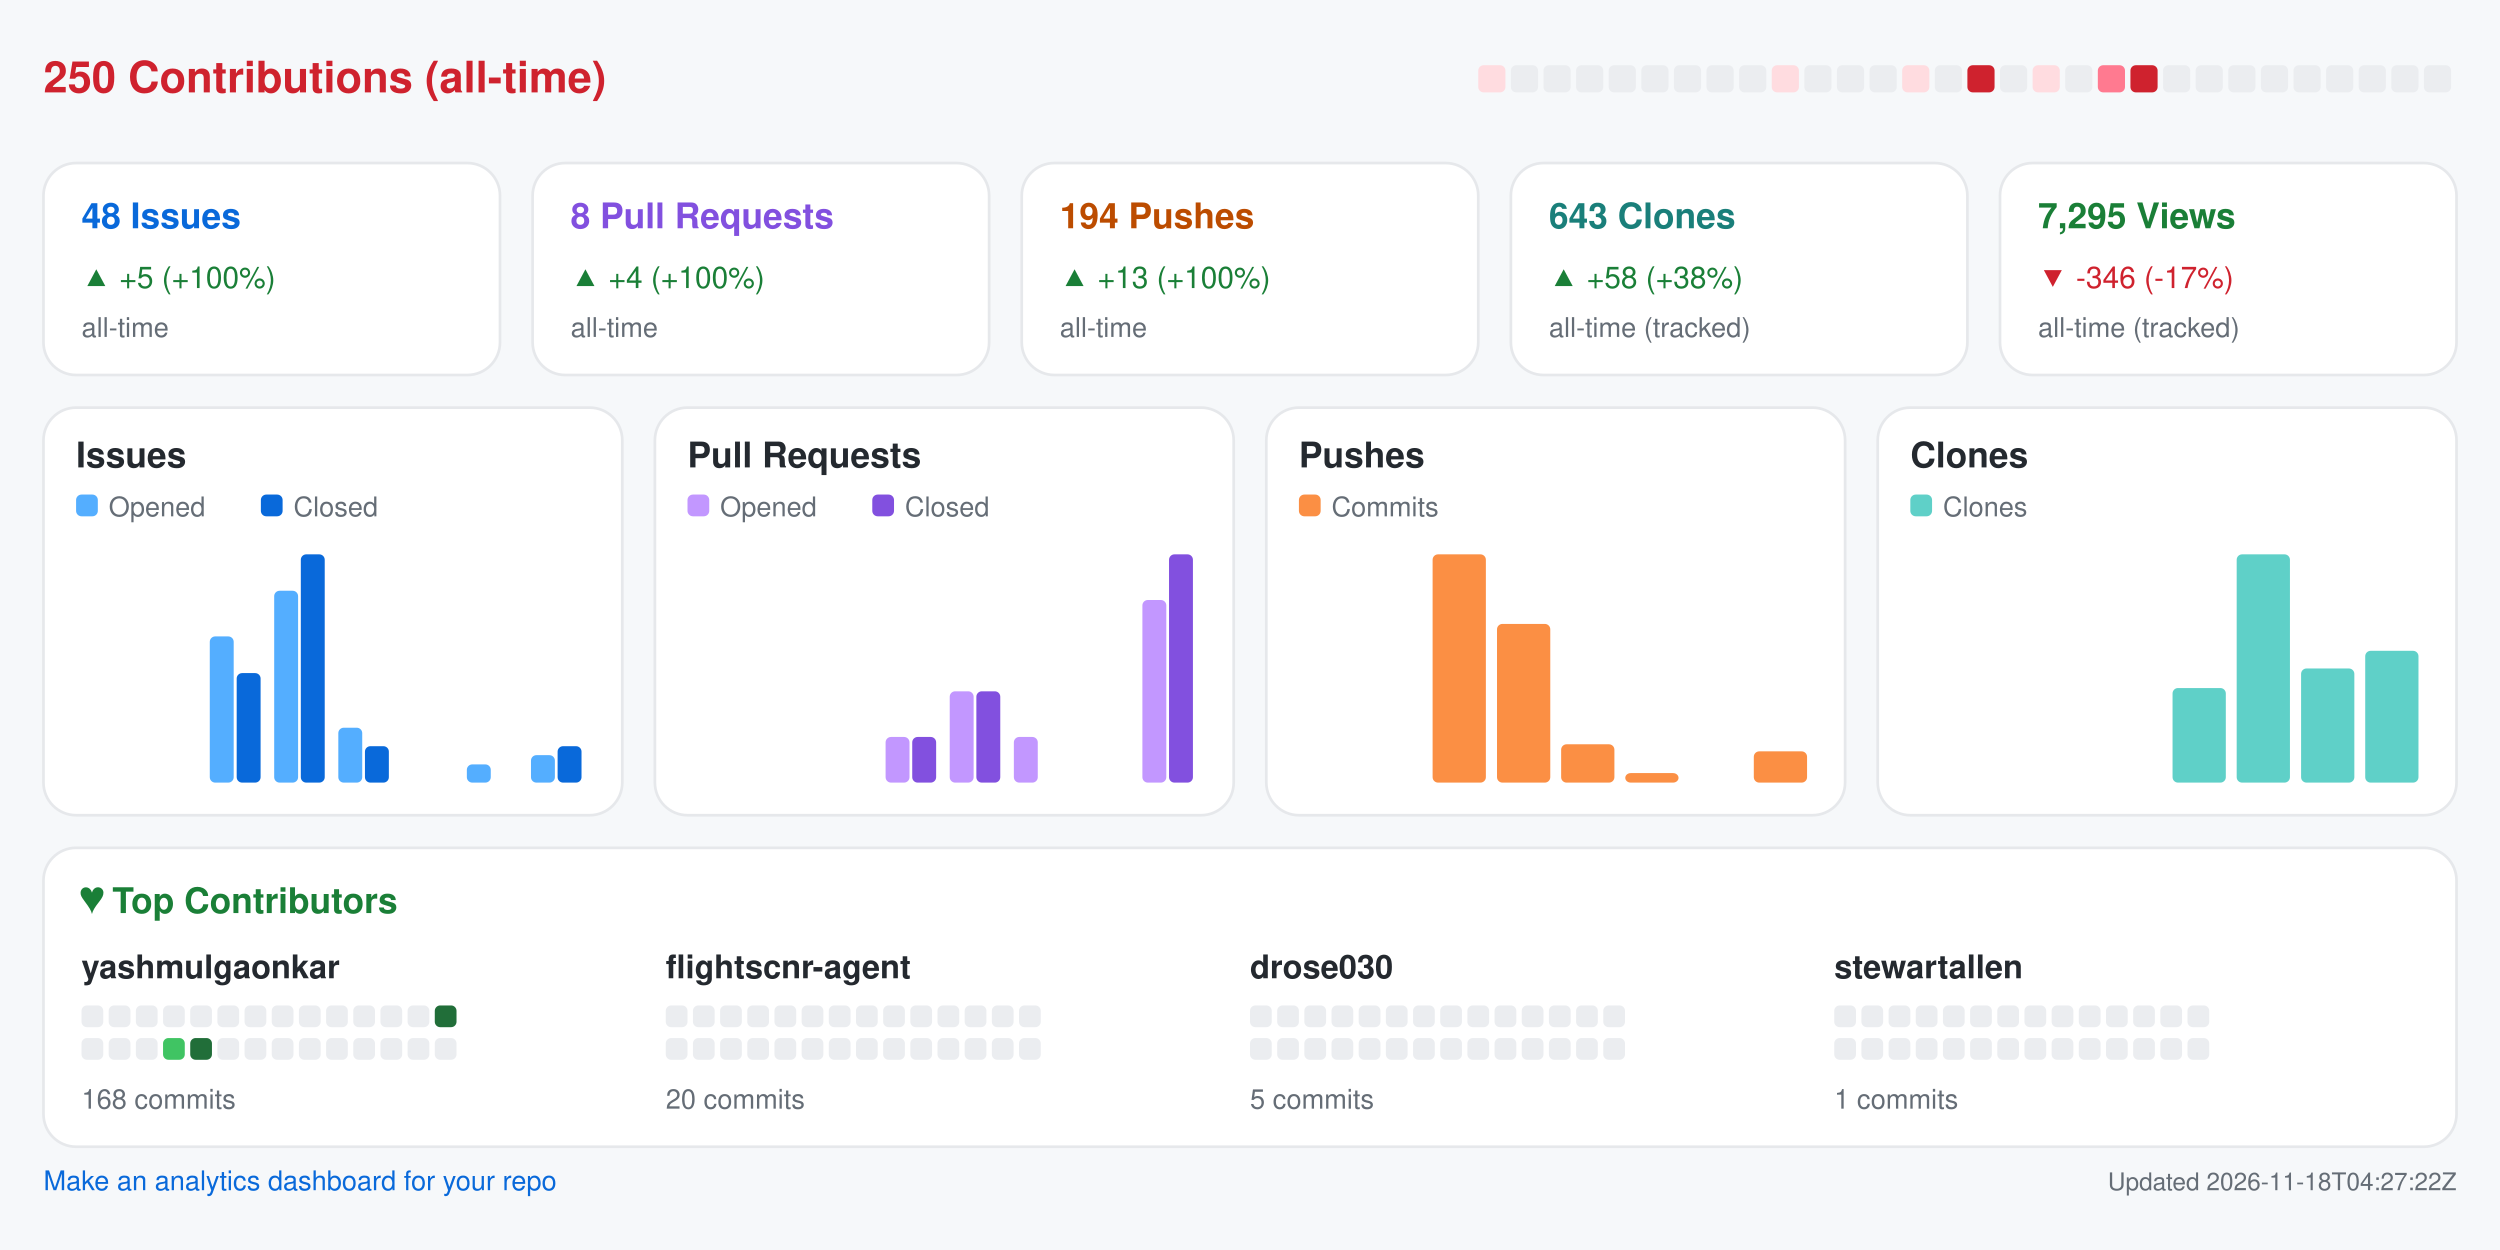
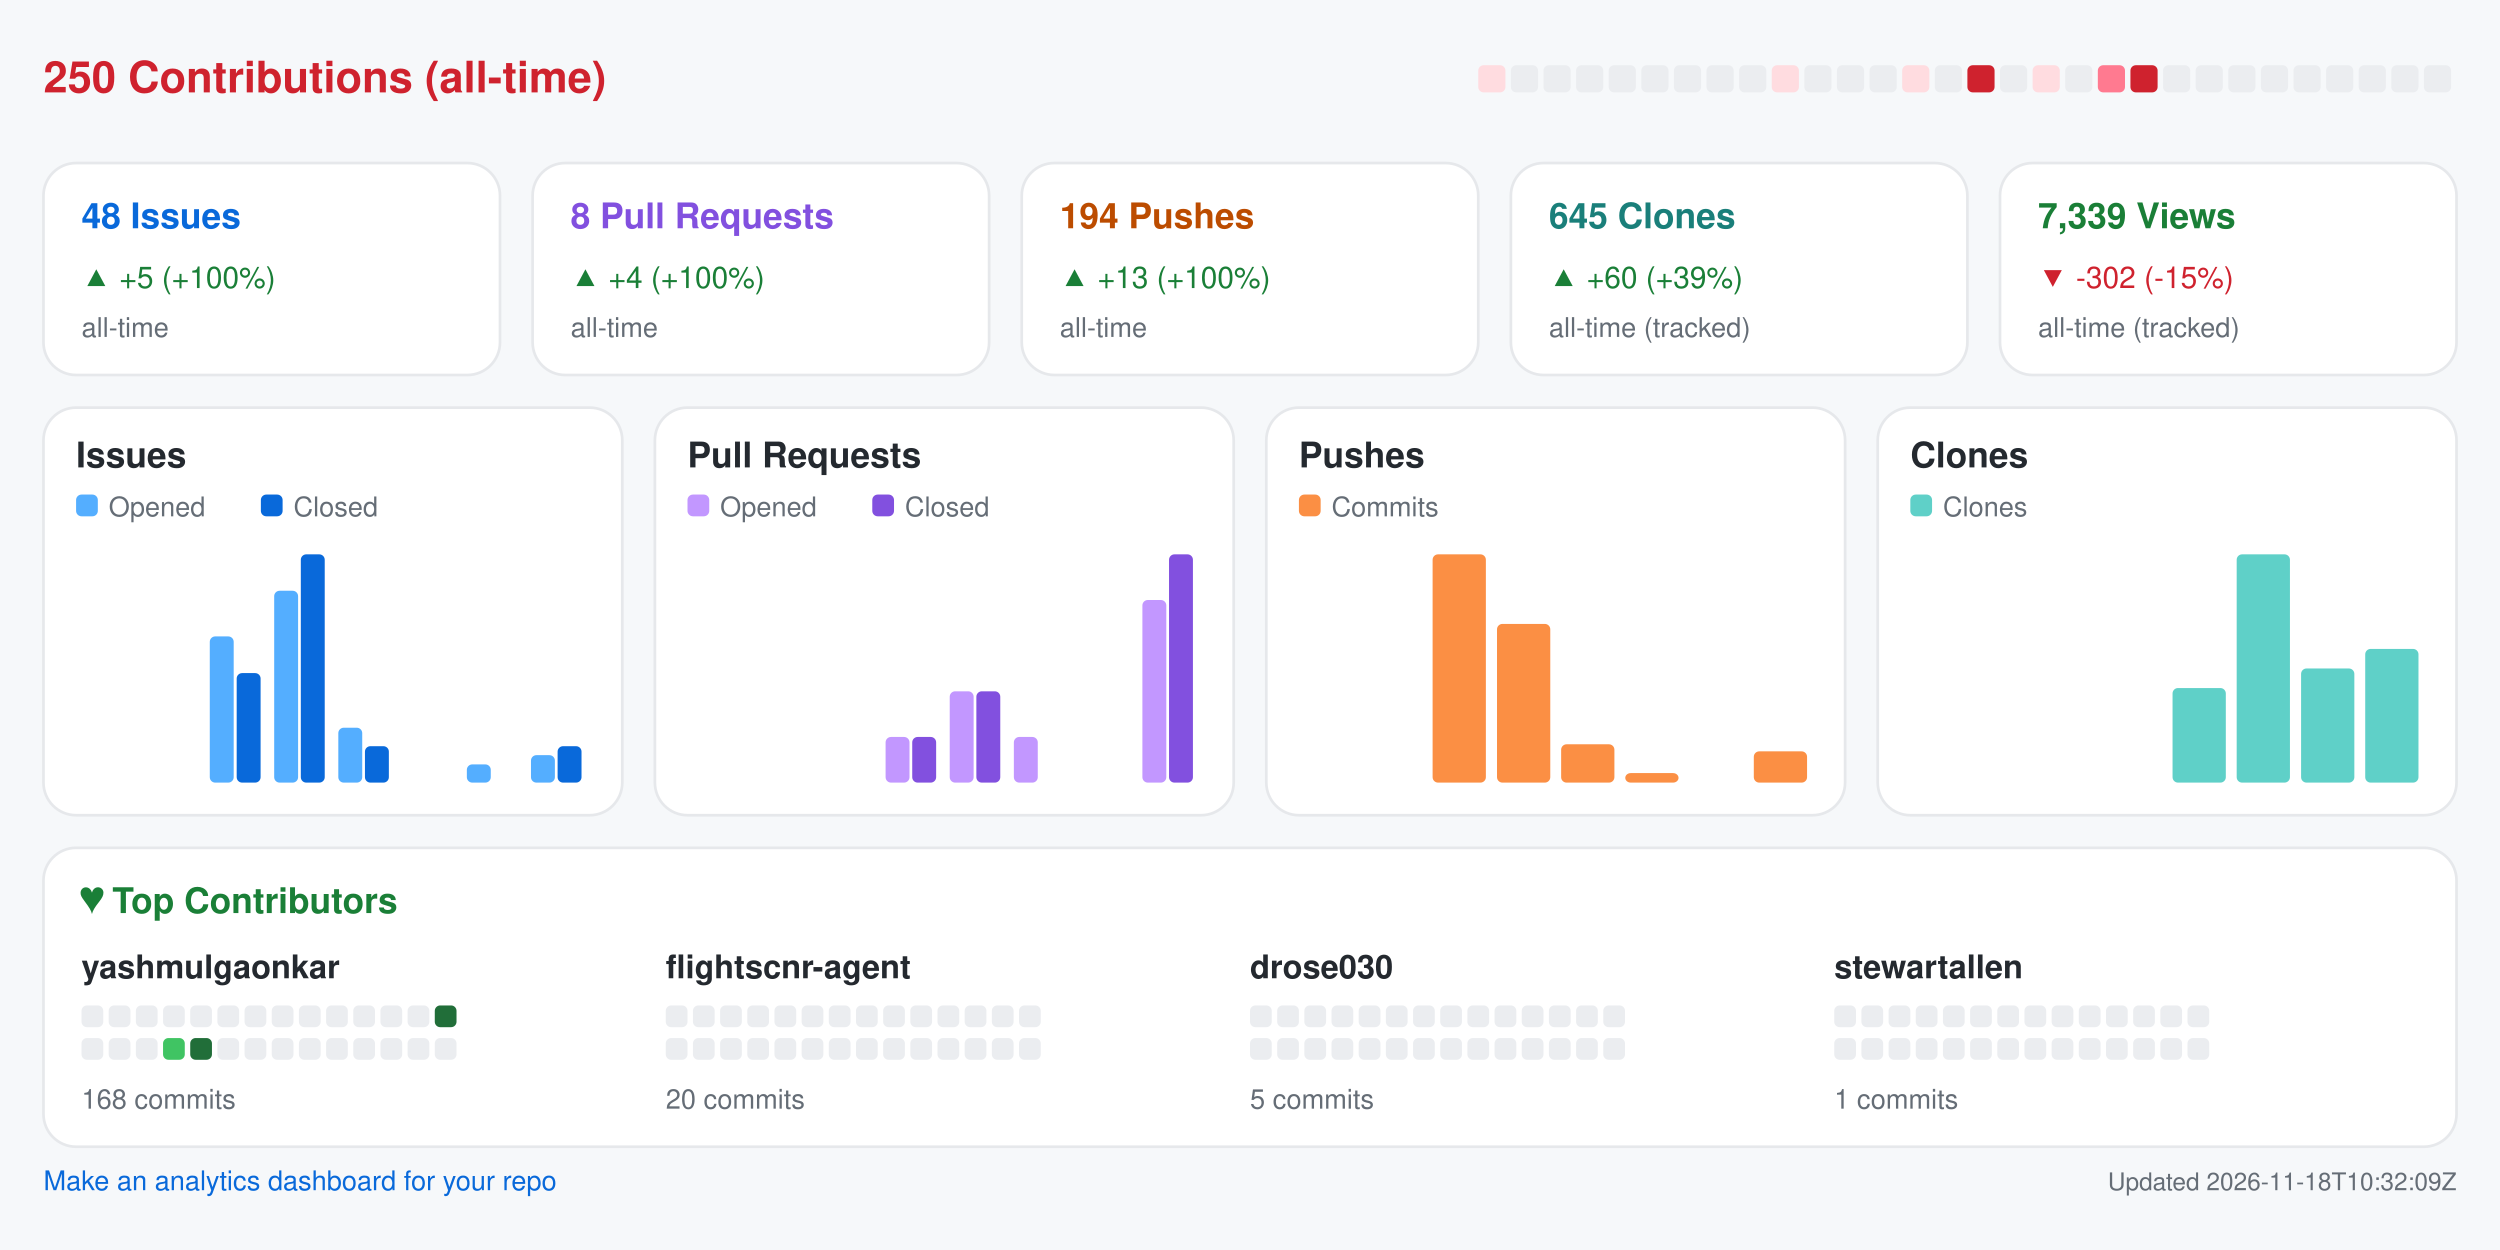
<svg xmlns="http://www.w3.org/2000/svg" width="920" height="460" viewBox="0 0 920 460" role="img" aria-label="Repository analytics for yashmulgaonkar/FlightScnr">
  <rect x="0.0" y="0.0" width="920.0" height="460.0" rx="0" fill="#f6f8fa" />
  <text x="16.0" y="34.0" fill="#cf222e" font-size="16" font-family="-apple-system,BlinkMacSystemFont,Segoe UI,Helvetica,Arial,sans-serif" font-weight="600" text-anchor="start">250 Contributions (all-time)</text>
  <rect x="544.0" y="24.0" width="10.0" height="10.0" rx="2" fill="#ffdce0" />
  <rect x="556.0" y="24.0" width="10.0" height="10.0" rx="2" fill="#ebedf0" />
  <rect x="568.0" y="24.0" width="10.0" height="10.0" rx="2" fill="#ebedf0" />
  <rect x="580.0" y="24.0" width="10.0" height="10.0" rx="2" fill="#ebedf0" />
  <rect x="592.0" y="24.0" width="10.0" height="10.0" rx="2" fill="#ebedf0" />
  <rect x="604.0" y="24.0" width="10.0" height="10.0" rx="2" fill="#ebedf0" />
  <rect x="616.0" y="24.0" width="10.0" height="10.0" rx="2" fill="#ebedf0" />
  <rect x="628.0" y="24.0" width="10.0" height="10.0" rx="2" fill="#ebedf0" />
  <rect x="640.0" y="24.0" width="10.0" height="10.0" rx="2" fill="#ebedf0" />
  <rect x="652.0" y="24.0" width="10.0" height="10.0" rx="2" fill="#ffdce0" />
  <rect x="664.0" y="24.0" width="10.0" height="10.0" rx="2" fill="#ebedf0" />
  <rect x="676.0" y="24.0" width="10.0" height="10.0" rx="2" fill="#ebedf0" />
  <rect x="688.0" y="24.0" width="10.0" height="10.0" rx="2" fill="#ebedf0" />
  <rect x="700.0" y="24.0" width="10.0" height="10.0" rx="2" fill="#ffdce0" />
  <rect x="712.0" y="24.0" width="10.0" height="10.0" rx="2" fill="#ebedf0" />
  <rect x="724.0" y="24.0" width="10.0" height="10.0" rx="2" fill="#cf222e" />
  <rect x="736.0" y="24.0" width="10.0" height="10.0" rx="2" fill="#ebedf0" />
  <rect x="748.0" y="24.0" width="10.0" height="10.0" rx="2" fill="#ffdce0" />
  <rect x="760.0" y="24.0" width="10.0" height="10.0" rx="2" fill="#ebedf0" />
  <rect x="772.0" y="24.0" width="10.0" height="10.0" rx="2" fill="#ff7a90" />
  <rect x="784.0" y="24.0" width="10.0" height="10.0" rx="2" fill="#cf222e" />
  <rect x="796.0" y="24.0" width="10.0" height="10.0" rx="2" fill="#ebedf0" />
  <rect x="808.0" y="24.0" width="10.0" height="10.0" rx="2" fill="#ebedf0" />
  <rect x="820.0" y="24.0" width="10.0" height="10.0" rx="2" fill="#ebedf0" />
  <rect x="832.0" y="24.0" width="10.0" height="10.0" rx="2" fill="#ebedf0" />
  <rect x="844.0" y="24.0" width="10.0" height="10.0" rx="2" fill="#ebedf0" />
  <rect x="856.0" y="24.0" width="10.0" height="10.0" rx="2" fill="#ebedf0" />
  <rect x="868.0" y="24.0" width="10.0" height="10.0" rx="2" fill="#ebedf0" />
  <rect x="880.0" y="24.0" width="10.0" height="10.0" rx="2" fill="#ebedf0" />
  <rect x="892.0" y="24.0" width="10.0" height="10.0" rx="2" fill="#ebedf0" />
  <rect x="16.0" y="60.0" width="168.0" height="78.0" rx="12" fill="#ffffff" stroke="#e6e8eb" />
  <text x="30.0" y="84.0" fill="#0969da" font-size="13" font-family="-apple-system,BlinkMacSystemFont,Segoe UI,Helvetica,Arial,sans-serif" font-weight="600" text-anchor="start">48 Issues</text>
  <text x="30.0" y="106.0" fill="#1a7f37" font-size="11" font-family="-apple-system,BlinkMacSystemFont,Segoe UI,Helvetica,Arial,sans-serif" font-weight="400" text-anchor="start">▲ +5 (+100%)</text>
  <text x="30.0" y="124.0" fill="#656d76" font-size="10" font-family="-apple-system,BlinkMacSystemFont,Segoe UI,Helvetica,Arial,sans-serif" font-weight="400" text-anchor="start">all-time</text>
  <rect x="196.0" y="60.0" width="168.0" height="78.0" rx="12" fill="#ffffff" stroke="#e6e8eb" />
  <text x="210.0" y="84.0" fill="#8250df" font-size="13" font-family="-apple-system,BlinkMacSystemFont,Segoe UI,Helvetica,Arial,sans-serif" font-weight="600" text-anchor="start">8 Pull Requests</text>
  <text x="210.0" y="106.0" fill="#1a7f37" font-size="11" font-family="-apple-system,BlinkMacSystemFont,Segoe UI,Helvetica,Arial,sans-serif" font-weight="400" text-anchor="start">▲ +4 (+100%)</text>
  <text x="210.0" y="124.0" fill="#656d76" font-size="10" font-family="-apple-system,BlinkMacSystemFont,Segoe UI,Helvetica,Arial,sans-serif" font-weight="400" text-anchor="start">all-time</text>
  <rect x="376.0" y="60.0" width="168.0" height="78.0" rx="12" fill="#ffffff" stroke="#e6e8eb" />
  <text x="390.0" y="84.0" fill="#bc4c00" font-size="13" font-family="-apple-system,BlinkMacSystemFont,Segoe UI,Helvetica,Arial,sans-serif" font-weight="600" text-anchor="start">194 Pushes</text>
  <text x="390.0" y="106.0" fill="#1a7f37" font-size="11" font-family="-apple-system,BlinkMacSystemFont,Segoe UI,Helvetica,Arial,sans-serif" font-weight="400" text-anchor="start">▲ +13 (+100%)</text>
  <text x="390.0" y="124.0" fill="#656d76" font-size="10" font-family="-apple-system,BlinkMacSystemFont,Segoe UI,Helvetica,Arial,sans-serif" font-weight="400" text-anchor="start">all-time</text>
  <rect x="556.0" y="60.0" width="168.0" height="78.0" rx="12" fill="#ffffff" stroke="#e6e8eb" />
-   <text x="570.0" y="84.0" fill="#1a7f7a" font-size="13" font-family="-apple-system,BlinkMacSystemFont,Segoe UI,Helvetica,Arial,sans-serif" font-weight="600" text-anchor="start">643 Clones</text>
-   <text x="570.0" y="106.0" fill="#1a7f37" font-size="11" font-family="-apple-system,BlinkMacSystemFont,Segoe UI,Helvetica,Arial,sans-serif" font-weight="400" text-anchor="start">▲ +58 (+38%)</text>
+   <text x="570.0" y="84.0" fill="#1a7f7a" font-size="13" font-family="-apple-system,BlinkMacSystemFont,Segoe UI,Helvetica,Arial,sans-serif" font-weight="600" text-anchor="start">645 Clones</text>
+   <text x="570.0" y="106.0" fill="#1a7f37" font-size="11" font-family="-apple-system,BlinkMacSystemFont,Segoe UI,Helvetica,Arial,sans-serif" font-weight="400" text-anchor="start">▲ +60 (+39%)</text>
  <text x="570.0" y="124.0" fill="#656d76" font-size="10" font-family="-apple-system,BlinkMacSystemFont,Segoe UI,Helvetica,Arial,sans-serif" font-weight="400" text-anchor="start">all-time (tracked)</text>
  <rect x="736.0" y="60.0" width="168.0" height="78.0" rx="12" fill="#ffffff" stroke="#e6e8eb" />
-   <text x="750.0" y="84.0" fill="#1a7f37" font-size="13" font-family="-apple-system,BlinkMacSystemFont,Segoe UI,Helvetica,Arial,sans-serif" font-weight="600" text-anchor="start">7,295 Views</text>
-   <text x="750.0" y="106.0" fill="#cf222e" font-size="11" font-family="-apple-system,BlinkMacSystemFont,Segoe UI,Helvetica,Arial,sans-serif" font-weight="400" text-anchor="start">▼ -346 (-17%)</text>
+   <text x="750.0" y="84.0" fill="#1a7f37" font-size="13" font-family="-apple-system,BlinkMacSystemFont,Segoe UI,Helvetica,Arial,sans-serif" font-weight="600" text-anchor="start">7,339 Views</text>
+   <text x="750.0" y="106.0" fill="#cf222e" font-size="11" font-family="-apple-system,BlinkMacSystemFont,Segoe UI,Helvetica,Arial,sans-serif" font-weight="400" text-anchor="start">▼ -302 (-15%)</text>
  <text x="750.0" y="124.0" fill="#656d76" font-size="10" font-family="-apple-system,BlinkMacSystemFont,Segoe UI,Helvetica,Arial,sans-serif" font-weight="400" text-anchor="start">all-time (tracked)</text>
  <rect x="16.0" y="150.0" width="213.0" height="150.0" rx="12" fill="#ffffff" stroke="#e6e8eb" />
  <text x="28.0" y="172.0" fill="#24292f" font-size="13" font-family="-apple-system,BlinkMacSystemFont,Segoe UI,Helvetica,Arial,sans-serif" font-weight="600" text-anchor="start">Issues</text>
  <rect x="28.0" y="182.0" width="8.0" height="8.0" rx="2" fill="#54aeff" />
  <text x="40.0" y="190.0" fill="#656d76" font-size="10" font-family="-apple-system,BlinkMacSystemFont,Segoe UI,Helvetica,Arial,sans-serif" font-weight="400" text-anchor="start">Opened</text>
  <rect x="96.0" y="182.0" width="8.0" height="8.0" rx="2" fill="#0969da" />
  <text x="108.0" y="190.0" fill="#656d76" font-size="10" font-family="-apple-system,BlinkMacSystemFont,Segoe UI,Helvetica,Arial,sans-serif" font-weight="400" text-anchor="start">Closed</text>
  <rect x="30.0" y="288.0" width="8.8" height="0.0" rx="2" fill="#54aeff" />
  <rect x="39.8" y="288.0" width="8.8" height="0.0" rx="2" fill="#0969da" />
  <rect x="53.6" y="288.0" width="8.8" height="0.0" rx="2" fill="#54aeff" />
  <rect x="63.4" y="288.0" width="8.8" height="0.0" rx="2" fill="#0969da" />
  <rect x="77.2" y="234.2" width="8.8" height="53.8" rx="2" fill="#54aeff" />
  <rect x="87.1" y="247.7" width="8.8" height="40.3" rx="2" fill="#0969da" />
  <rect x="100.9" y="217.4" width="8.8" height="70.6" rx="2" fill="#54aeff" />
  <rect x="110.7" y="204.0" width="8.8" height="84.0" rx="2" fill="#0969da" />
  <rect x="124.5" y="267.8" width="8.8" height="20.2" rx="2" fill="#54aeff" />
  <rect x="134.3" y="274.6" width="8.8" height="13.4" rx="2" fill="#0969da" />
  <rect x="148.1" y="288.0" width="8.8" height="0.0" rx="2" fill="#54aeff" />
  <rect x="157.9" y="288.0" width="8.8" height="0.0" rx="2" fill="#0969da" />
  <rect x="171.8" y="281.3" width="8.8" height="6.7" rx="2" fill="#54aeff" />
  <rect x="181.6" y="288.0" width="8.8" height="0.0" rx="2" fill="#0969da" />
  <rect x="195.4" y="277.9" width="8.8" height="10.1" rx="2" fill="#54aeff" />
  <rect x="205.2" y="274.6" width="8.8" height="13.4" rx="2" fill="#0969da" />
  <rect x="241.0" y="150.0" width="213.0" height="150.0" rx="12" fill="#ffffff" stroke="#e6e8eb" />
  <text x="253.0" y="172.0" fill="#24292f" font-size="13" font-family="-apple-system,BlinkMacSystemFont,Segoe UI,Helvetica,Arial,sans-serif" font-weight="600" text-anchor="start">Pull Requests</text>
  <rect x="253.0" y="182.0" width="8.0" height="8.0" rx="2" fill="#c297ff" />
  <text x="265.0" y="190.0" fill="#656d76" font-size="10" font-family="-apple-system,BlinkMacSystemFont,Segoe UI,Helvetica,Arial,sans-serif" font-weight="400" text-anchor="start">Opened</text>
  <rect x="321.0" y="182.0" width="8.0" height="8.0" rx="2" fill="#8250df" />
  <text x="333.0" y="190.0" fill="#656d76" font-size="10" font-family="-apple-system,BlinkMacSystemFont,Segoe UI,Helvetica,Arial,sans-serif" font-weight="400" text-anchor="start">Closed</text>
  <rect x="255.0" y="288.0" width="8.8" height="0.0" rx="2" fill="#c297ff" />
  <rect x="264.8" y="288.0" width="8.8" height="0.0" rx="2" fill="#8250df" />
  <rect x="278.6" y="288.0" width="8.8" height="0.0" rx="2" fill="#c297ff" />
  <rect x="288.4" y="288.0" width="8.8" height="0.0" rx="2" fill="#8250df" />
  <rect x="302.2" y="288.0" width="8.8" height="0.0" rx="2" fill="#c297ff" />
  <rect x="312.1" y="288.0" width="8.8" height="0.0" rx="2" fill="#8250df" />
  <rect x="325.9" y="271.2" width="8.8" height="16.8" rx="2" fill="#c297ff" />
  <rect x="335.7" y="271.2" width="8.8" height="16.8" rx="2" fill="#8250df" />
  <rect x="349.5" y="254.4" width="8.8" height="33.6" rx="2" fill="#c297ff" />
  <rect x="359.3" y="254.4" width="8.8" height="33.6" rx="2" fill="#8250df" />
  <rect x="373.1" y="271.2" width="8.8" height="16.8" rx="2" fill="#c297ff" />
  <rect x="382.9" y="288.0" width="8.8" height="0.0" rx="2" fill="#8250df" />
  <rect x="396.8" y="288.0" width="8.8" height="0.0" rx="2" fill="#c297ff" />
  <rect x="406.6" y="288.0" width="8.8" height="0.0" rx="2" fill="#8250df" />
  <rect x="420.4" y="220.8" width="8.8" height="67.2" rx="2" fill="#c297ff" />
  <rect x="430.2" y="204.0" width="8.8" height="84.0" rx="2" fill="#8250df" />
  <rect x="466.0" y="150.0" width="213.0" height="150.0" rx="12" fill="#ffffff" stroke="#e6e8eb" />
  <text x="478.0" y="172.0" fill="#24292f" font-size="13" font-family="-apple-system,BlinkMacSystemFont,Segoe UI,Helvetica,Arial,sans-serif" font-weight="600" text-anchor="start">Pushes</text>
  <rect x="478.0" y="182.0" width="8.0" height="8.0" rx="2" fill="#fb8f44" />
  <text x="490.0" y="190.0" fill="#656d76" font-size="10" font-family="-apple-system,BlinkMacSystemFont,Segoe UI,Helvetica,Arial,sans-serif" font-weight="400" text-anchor="start">Commits</text>
  <rect x="480.0" y="288.0" width="19.6" height="0.0" rx="2" fill="#fb8f44" />
  <rect x="503.6" y="288.0" width="19.6" height="0.0" rx="2" fill="#fb8f44" />
  <rect x="527.2" y="204.0" width="19.6" height="84.0" rx="2" fill="#fb8f44" />
  <rect x="550.9" y="229.6" width="19.6" height="58.4" rx="2" fill="#fb8f44" />
  <rect x="574.5" y="273.9" width="19.6" height="14.1" rx="2" fill="#fb8f44" />
  <rect x="598.1" y="284.5" width="19.6" height="3.5" rx="2" fill="#fb8f44" />
  <rect x="621.8" y="288.0" width="19.6" height="0.0" rx="2" fill="#fb8f44" />
  <rect x="645.4" y="276.5" width="19.6" height="11.5" rx="2" fill="#fb8f44" />
  <rect x="691.0" y="150.0" width="213.0" height="150.0" rx="12" fill="#ffffff" stroke="#e6e8eb" />
  <text x="703.0" y="172.0" fill="#24292f" font-size="13" font-family="-apple-system,BlinkMacSystemFont,Segoe UI,Helvetica,Arial,sans-serif" font-weight="600" text-anchor="start">Clones</text>
  <rect x="703.0" y="182.0" width="8.0" height="8.0" rx="2" fill="#5fd0c8" />
  <text x="715.0" y="190.0" fill="#656d76" font-size="10" font-family="-apple-system,BlinkMacSystemFont,Segoe UI,Helvetica,Arial,sans-serif" font-weight="400" text-anchor="start">Clones</text>
  <rect x="705.0" y="288.0" width="19.6" height="0.0" rx="2" fill="#5fd0c8" />
  <rect x="728.6" y="288.0" width="19.6" height="0.0" rx="2" fill="#5fd0c8" />
  <rect x="752.2" y="288.0" width="19.6" height="0.0" rx="2" fill="#5fd0c8" />
  <rect x="775.9" y="288.0" width="19.6" height="0.0" rx="2" fill="#5fd0c8" />
  <rect x="799.5" y="253.2" width="19.6" height="34.8" rx="2" fill="#5fd0c8" />
  <rect x="823.1" y="204.0" width="19.6" height="84.0" rx="2" fill="#5fd0c8" />
  <rect x="846.8" y="246.0" width="19.6" height="42.0" rx="2" fill="#5fd0c8" />
-   <rect x="870.4" y="239.5" width="19.6" height="48.5" rx="2" fill="#5fd0c8" />
+   <rect x="870.4" y="238.8" width="19.6" height="49.2" rx="2" fill="#5fd0c8" />
  <rect x="16.0" y="312.0" width="888.0" height="110.0" rx="12" fill="#ffffff" stroke="#e6e8eb" />
  <text x="30.0" y="336.0" fill="#1a7f37" font-size="13" font-family="-apple-system,BlinkMacSystemFont,Segoe UI,Helvetica,Arial,sans-serif" font-weight="600" text-anchor="start">♥  Top Contributors</text>
  <text x="30.0" y="360.0" fill="#24292f" font-size="12" font-family="-apple-system,BlinkMacSystemFont,Segoe UI,Helvetica,Arial,sans-serif" font-weight="600" text-anchor="start">yashmulgaonkar</text>
  <rect x="30.0" y="370.0" width="8.0" height="8.0" rx="2" fill="#ebedf0" />
  <rect x="40.0" y="370.0" width="8.0" height="8.0" rx="2" fill="#ebedf0" />
  <rect x="50.0" y="370.0" width="8.0" height="8.0" rx="2" fill="#ebedf0" />
  <rect x="60.0" y="370.0" width="8.0" height="8.0" rx="2" fill="#ebedf0" />
  <rect x="70.0" y="370.0" width="8.0" height="8.0" rx="2" fill="#ebedf0" />
  <rect x="80.0" y="370.0" width="8.0" height="8.0" rx="2" fill="#ebedf0" />
  <rect x="90.0" y="370.0" width="8.0" height="8.0" rx="2" fill="#ebedf0" />
  <rect x="100.0" y="370.0" width="8.0" height="8.0" rx="2" fill="#ebedf0" />
  <rect x="110.0" y="370.0" width="8.0" height="8.0" rx="2" fill="#ebedf0" />
  <rect x="120.0" y="370.0" width="8.0" height="8.0" rx="2" fill="#ebedf0" />
  <rect x="130.0" y="370.0" width="8.0" height="8.0" rx="2" fill="#ebedf0" />
  <rect x="140.0" y="370.0" width="8.0" height="8.0" rx="2" fill="#ebedf0" />
  <rect x="150.0" y="370.0" width="8.0" height="8.0" rx="2" fill="#ebedf0" />
  <rect x="160.0" y="370.0" width="8.0" height="8.0" rx="2" fill="#216e39" />
  <rect x="30.0" y="382.0" width="8.0" height="8.0" rx="2" fill="#ebedf0" />
  <rect x="40.0" y="382.0" width="8.0" height="8.0" rx="2" fill="#ebedf0" />
  <rect x="50.0" y="382.0" width="8.0" height="8.0" rx="2" fill="#ebedf0" />
  <rect x="60.0" y="382.0" width="8.0" height="8.0" rx="2" fill="#40c463" />
  <rect x="70.0" y="382.0" width="8.0" height="8.0" rx="2" fill="#216e39" />
  <rect x="80.0" y="382.0" width="8.0" height="8.0" rx="2" fill="#ebedf0" />
  <rect x="90.0" y="382.0" width="8.0" height="8.0" rx="2" fill="#ebedf0" />
  <rect x="100.0" y="382.0" width="8.0" height="8.0" rx="2" fill="#ebedf0" />
  <rect x="110.0" y="382.0" width="8.0" height="8.0" rx="2" fill="#ebedf0" />
  <rect x="120.0" y="382.0" width="8.0" height="8.0" rx="2" fill="#ebedf0" />
  <rect x="130.0" y="382.0" width="8.0" height="8.0" rx="2" fill="#ebedf0" />
  <rect x="140.0" y="382.0" width="8.0" height="8.0" rx="2" fill="#ebedf0" />
  <rect x="150.0" y="382.0" width="8.0" height="8.0" rx="2" fill="#ebedf0" />
  <rect x="160.0" y="382.0" width="8.0" height="8.0" rx="2" fill="#ebedf0" />
  <text x="30.0" y="408.0" fill="#656d76" font-size="10" font-family="-apple-system,BlinkMacSystemFont,Segoe UI,Helvetica,Arial,sans-serif" font-weight="400" text-anchor="start">168 commits</text>
  <text x="245.0" y="360.0" fill="#24292f" font-size="12" font-family="-apple-system,BlinkMacSystemFont,Segoe UI,Helvetica,Arial,sans-serif" font-weight="600" text-anchor="start">flightscnr-agent</text>
  <rect x="245.0" y="370.0" width="8.0" height="8.0" rx="2" fill="#ebedf0" />
  <rect x="255.0" y="370.0" width="8.0" height="8.0" rx="2" fill="#ebedf0" />
  <rect x="265.0" y="370.0" width="8.0" height="8.0" rx="2" fill="#ebedf0" />
  <rect x="275.0" y="370.0" width="8.0" height="8.0" rx="2" fill="#ebedf0" />
  <rect x="285.0" y="370.0" width="8.0" height="8.0" rx="2" fill="#ebedf0" />
  <rect x="295.0" y="370.0" width="8.0" height="8.0" rx="2" fill="#ebedf0" />
  <rect x="305.0" y="370.0" width="8.0" height="8.0" rx="2" fill="#ebedf0" />
  <rect x="315.0" y="370.0" width="8.0" height="8.0" rx="2" fill="#ebedf0" />
  <rect x="325.0" y="370.0" width="8.0" height="8.0" rx="2" fill="#ebedf0" />
  <rect x="335.0" y="370.0" width="8.0" height="8.0" rx="2" fill="#ebedf0" />
  <rect x="345.0" y="370.0" width="8.0" height="8.0" rx="2" fill="#ebedf0" />
  <rect x="355.0" y="370.0" width="8.0" height="8.0" rx="2" fill="#ebedf0" />
  <rect x="365.0" y="370.0" width="8.0" height="8.0" rx="2" fill="#ebedf0" />
  <rect x="375.0" y="370.0" width="8.0" height="8.0" rx="2" fill="#ebedf0" />
  <rect x="245.0" y="382.0" width="8.0" height="8.0" rx="2" fill="#ebedf0" />
  <rect x="255.0" y="382.0" width="8.0" height="8.0" rx="2" fill="#ebedf0" />
  <rect x="265.0" y="382.0" width="8.0" height="8.0" rx="2" fill="#ebedf0" />
  <rect x="275.0" y="382.0" width="8.0" height="8.0" rx="2" fill="#ebedf0" />
  <rect x="285.0" y="382.0" width="8.0" height="8.0" rx="2" fill="#ebedf0" />
  <rect x="295.0" y="382.0" width="8.0" height="8.0" rx="2" fill="#ebedf0" />
  <rect x="305.0" y="382.0" width="8.0" height="8.0" rx="2" fill="#ebedf0" />
  <rect x="315.0" y="382.0" width="8.0" height="8.0" rx="2" fill="#ebedf0" />
  <rect x="325.0" y="382.0" width="8.0" height="8.0" rx="2" fill="#ebedf0" />
  <rect x="335.0" y="382.0" width="8.0" height="8.0" rx="2" fill="#ebedf0" />
  <rect x="345.0" y="382.0" width="8.0" height="8.0" rx="2" fill="#ebedf0" />
  <rect x="355.0" y="382.0" width="8.0" height="8.0" rx="2" fill="#ebedf0" />
  <rect x="365.0" y="382.0" width="8.0" height="8.0" rx="2" fill="#ebedf0" />
  <rect x="375.0" y="382.0" width="8.0" height="8.0" rx="2" fill="#ebedf0" />
  <text x="245.0" y="408.0" fill="#656d76" font-size="10" font-family="-apple-system,BlinkMacSystemFont,Segoe UI,Helvetica,Arial,sans-serif" font-weight="400" text-anchor="start">20 commits</text>
  <text x="460.0" y="360.0" fill="#24292f" font-size="12" font-family="-apple-system,BlinkMacSystemFont,Segoe UI,Helvetica,Arial,sans-serif" font-weight="600" text-anchor="start">drose030</text>
  <rect x="460.0" y="370.0" width="8.0" height="8.0" rx="2" fill="#ebedf0" />
  <rect x="470.0" y="370.0" width="8.0" height="8.0" rx="2" fill="#ebedf0" />
  <rect x="480.0" y="370.0" width="8.0" height="8.0" rx="2" fill="#ebedf0" />
  <rect x="490.0" y="370.0" width="8.0" height="8.0" rx="2" fill="#ebedf0" />
  <rect x="500.0" y="370.0" width="8.0" height="8.0" rx="2" fill="#ebedf0" />
  <rect x="510.0" y="370.0" width="8.0" height="8.0" rx="2" fill="#ebedf0" />
  <rect x="520.0" y="370.0" width="8.0" height="8.0" rx="2" fill="#ebedf0" />
  <rect x="530.0" y="370.0" width="8.0" height="8.0" rx="2" fill="#ebedf0" />
  <rect x="540.0" y="370.0" width="8.0" height="8.0" rx="2" fill="#ebedf0" />
  <rect x="550.0" y="370.0" width="8.0" height="8.0" rx="2" fill="#ebedf0" />
  <rect x="560.0" y="370.0" width="8.0" height="8.0" rx="2" fill="#ebedf0" />
  <rect x="570.0" y="370.0" width="8.0" height="8.0" rx="2" fill="#ebedf0" />
  <rect x="580.0" y="370.0" width="8.0" height="8.0" rx="2" fill="#ebedf0" />
  <rect x="590.0" y="370.0" width="8.0" height="8.0" rx="2" fill="#ebedf0" />
  <rect x="460.0" y="382.0" width="8.0" height="8.0" rx="2" fill="#ebedf0" />
  <rect x="470.0" y="382.0" width="8.0" height="8.0" rx="2" fill="#ebedf0" />
  <rect x="480.0" y="382.0" width="8.0" height="8.0" rx="2" fill="#ebedf0" />
  <rect x="490.0" y="382.0" width="8.0" height="8.0" rx="2" fill="#ebedf0" />
  <rect x="500.0" y="382.0" width="8.0" height="8.0" rx="2" fill="#ebedf0" />
  <rect x="510.0" y="382.0" width="8.0" height="8.0" rx="2" fill="#ebedf0" />
  <rect x="520.0" y="382.0" width="8.0" height="8.0" rx="2" fill="#ebedf0" />
  <rect x="530.0" y="382.0" width="8.0" height="8.0" rx="2" fill="#ebedf0" />
  <rect x="540.0" y="382.0" width="8.0" height="8.0" rx="2" fill="#ebedf0" />
  <rect x="550.0" y="382.0" width="8.0" height="8.0" rx="2" fill="#ebedf0" />
  <rect x="560.0" y="382.0" width="8.0" height="8.0" rx="2" fill="#ebedf0" />
  <rect x="570.0" y="382.0" width="8.0" height="8.0" rx="2" fill="#ebedf0" />
  <rect x="580.0" y="382.0" width="8.0" height="8.0" rx="2" fill="#ebedf0" />
  <rect x="590.0" y="382.0" width="8.0" height="8.0" rx="2" fill="#ebedf0" />
  <text x="460.0" y="408.0" fill="#656d76" font-size="10" font-family="-apple-system,BlinkMacSystemFont,Segoe UI,Helvetica,Arial,sans-serif" font-weight="400" text-anchor="start">5 commits</text>
  <text x="675.0" y="360.0" fill="#24292f" font-size="12" font-family="-apple-system,BlinkMacSystemFont,Segoe UI,Helvetica,Arial,sans-serif" font-weight="600" text-anchor="start">stewartallen</text>
  <rect x="675.0" y="370.0" width="8.0" height="8.0" rx="2" fill="#ebedf0" />
  <rect x="685.0" y="370.0" width="8.0" height="8.0" rx="2" fill="#ebedf0" />
  <rect x="695.0" y="370.0" width="8.0" height="8.0" rx="2" fill="#ebedf0" />
  <rect x="705.0" y="370.0" width="8.0" height="8.0" rx="2" fill="#ebedf0" />
  <rect x="715.0" y="370.0" width="8.0" height="8.0" rx="2" fill="#ebedf0" />
  <rect x="725.0" y="370.0" width="8.0" height="8.0" rx="2" fill="#ebedf0" />
  <rect x="735.0" y="370.0" width="8.0" height="8.0" rx="2" fill="#ebedf0" />
  <rect x="745.0" y="370.0" width="8.0" height="8.0" rx="2" fill="#ebedf0" />
  <rect x="755.0" y="370.0" width="8.0" height="8.0" rx="2" fill="#ebedf0" />
  <rect x="765.0" y="370.0" width="8.0" height="8.0" rx="2" fill="#ebedf0" />
  <rect x="775.0" y="370.0" width="8.0" height="8.0" rx="2" fill="#ebedf0" />
  <rect x="785.0" y="370.0" width="8.0" height="8.0" rx="2" fill="#ebedf0" />
  <rect x="795.0" y="370.0" width="8.0" height="8.0" rx="2" fill="#ebedf0" />
  <rect x="805.0" y="370.0" width="8.0" height="8.0" rx="2" fill="#ebedf0" />
  <rect x="675.0" y="382.0" width="8.0" height="8.0" rx="2" fill="#ebedf0" />
  <rect x="685.0" y="382.0" width="8.0" height="8.0" rx="2" fill="#ebedf0" />
  <rect x="695.0" y="382.0" width="8.0" height="8.0" rx="2" fill="#ebedf0" />
  <rect x="705.0" y="382.0" width="8.0" height="8.0" rx="2" fill="#ebedf0" />
  <rect x="715.0" y="382.0" width="8.0" height="8.0" rx="2" fill="#ebedf0" />
  <rect x="725.0" y="382.0" width="8.0" height="8.0" rx="2" fill="#ebedf0" />
  <rect x="735.0" y="382.0" width="8.0" height="8.0" rx="2" fill="#ebedf0" />
  <rect x="745.0" y="382.0" width="8.0" height="8.0" rx="2" fill="#ebedf0" />
  <rect x="755.0" y="382.0" width="8.0" height="8.0" rx="2" fill="#ebedf0" />
  <rect x="765.0" y="382.0" width="8.0" height="8.0" rx="2" fill="#ebedf0" />
  <rect x="775.0" y="382.0" width="8.0" height="8.0" rx="2" fill="#ebedf0" />
  <rect x="785.0" y="382.0" width="8.0" height="8.0" rx="2" fill="#ebedf0" />
  <rect x="795.0" y="382.0" width="8.0" height="8.0" rx="2" fill="#ebedf0" />
  <rect x="805.0" y="382.0" width="8.0" height="8.0" rx="2" fill="#ebedf0" />
  <text x="675.0" y="408.0" fill="#656d76" font-size="10" font-family="-apple-system,BlinkMacSystemFont,Segoe UI,Helvetica,Arial,sans-serif" font-weight="400" text-anchor="start">1 commits</text>
  <a href="https://github.com/yashmulgaonkar/repo-analytics" target="_blank" rel="noopener noreferrer">
    <text x="16.0" y="438.0" fill="#0969da" font-size="10" font-family="-apple-system,BlinkMacSystemFont,Segoe UI,Helvetica,Arial,sans-serif" font-weight="400" text-anchor="start">Make an analytics dashboard for your repo</text>
  </a>
-   <text x="904.0" y="438.0" fill="#656d76" font-size="9" font-family="-apple-system,BlinkMacSystemFont,Segoe UI,Helvetica,Arial,sans-serif" font-weight="400" text-anchor="end">Updated 2026-11-18T04:27:22Z</text>
+   <text x="904.0" y="438.0" fill="#656d76" font-size="9" font-family="-apple-system,BlinkMacSystemFont,Segoe UI,Helvetica,Arial,sans-serif" font-weight="400" text-anchor="end">Updated 2026-11-18T10:32:09Z</text>
</svg>
